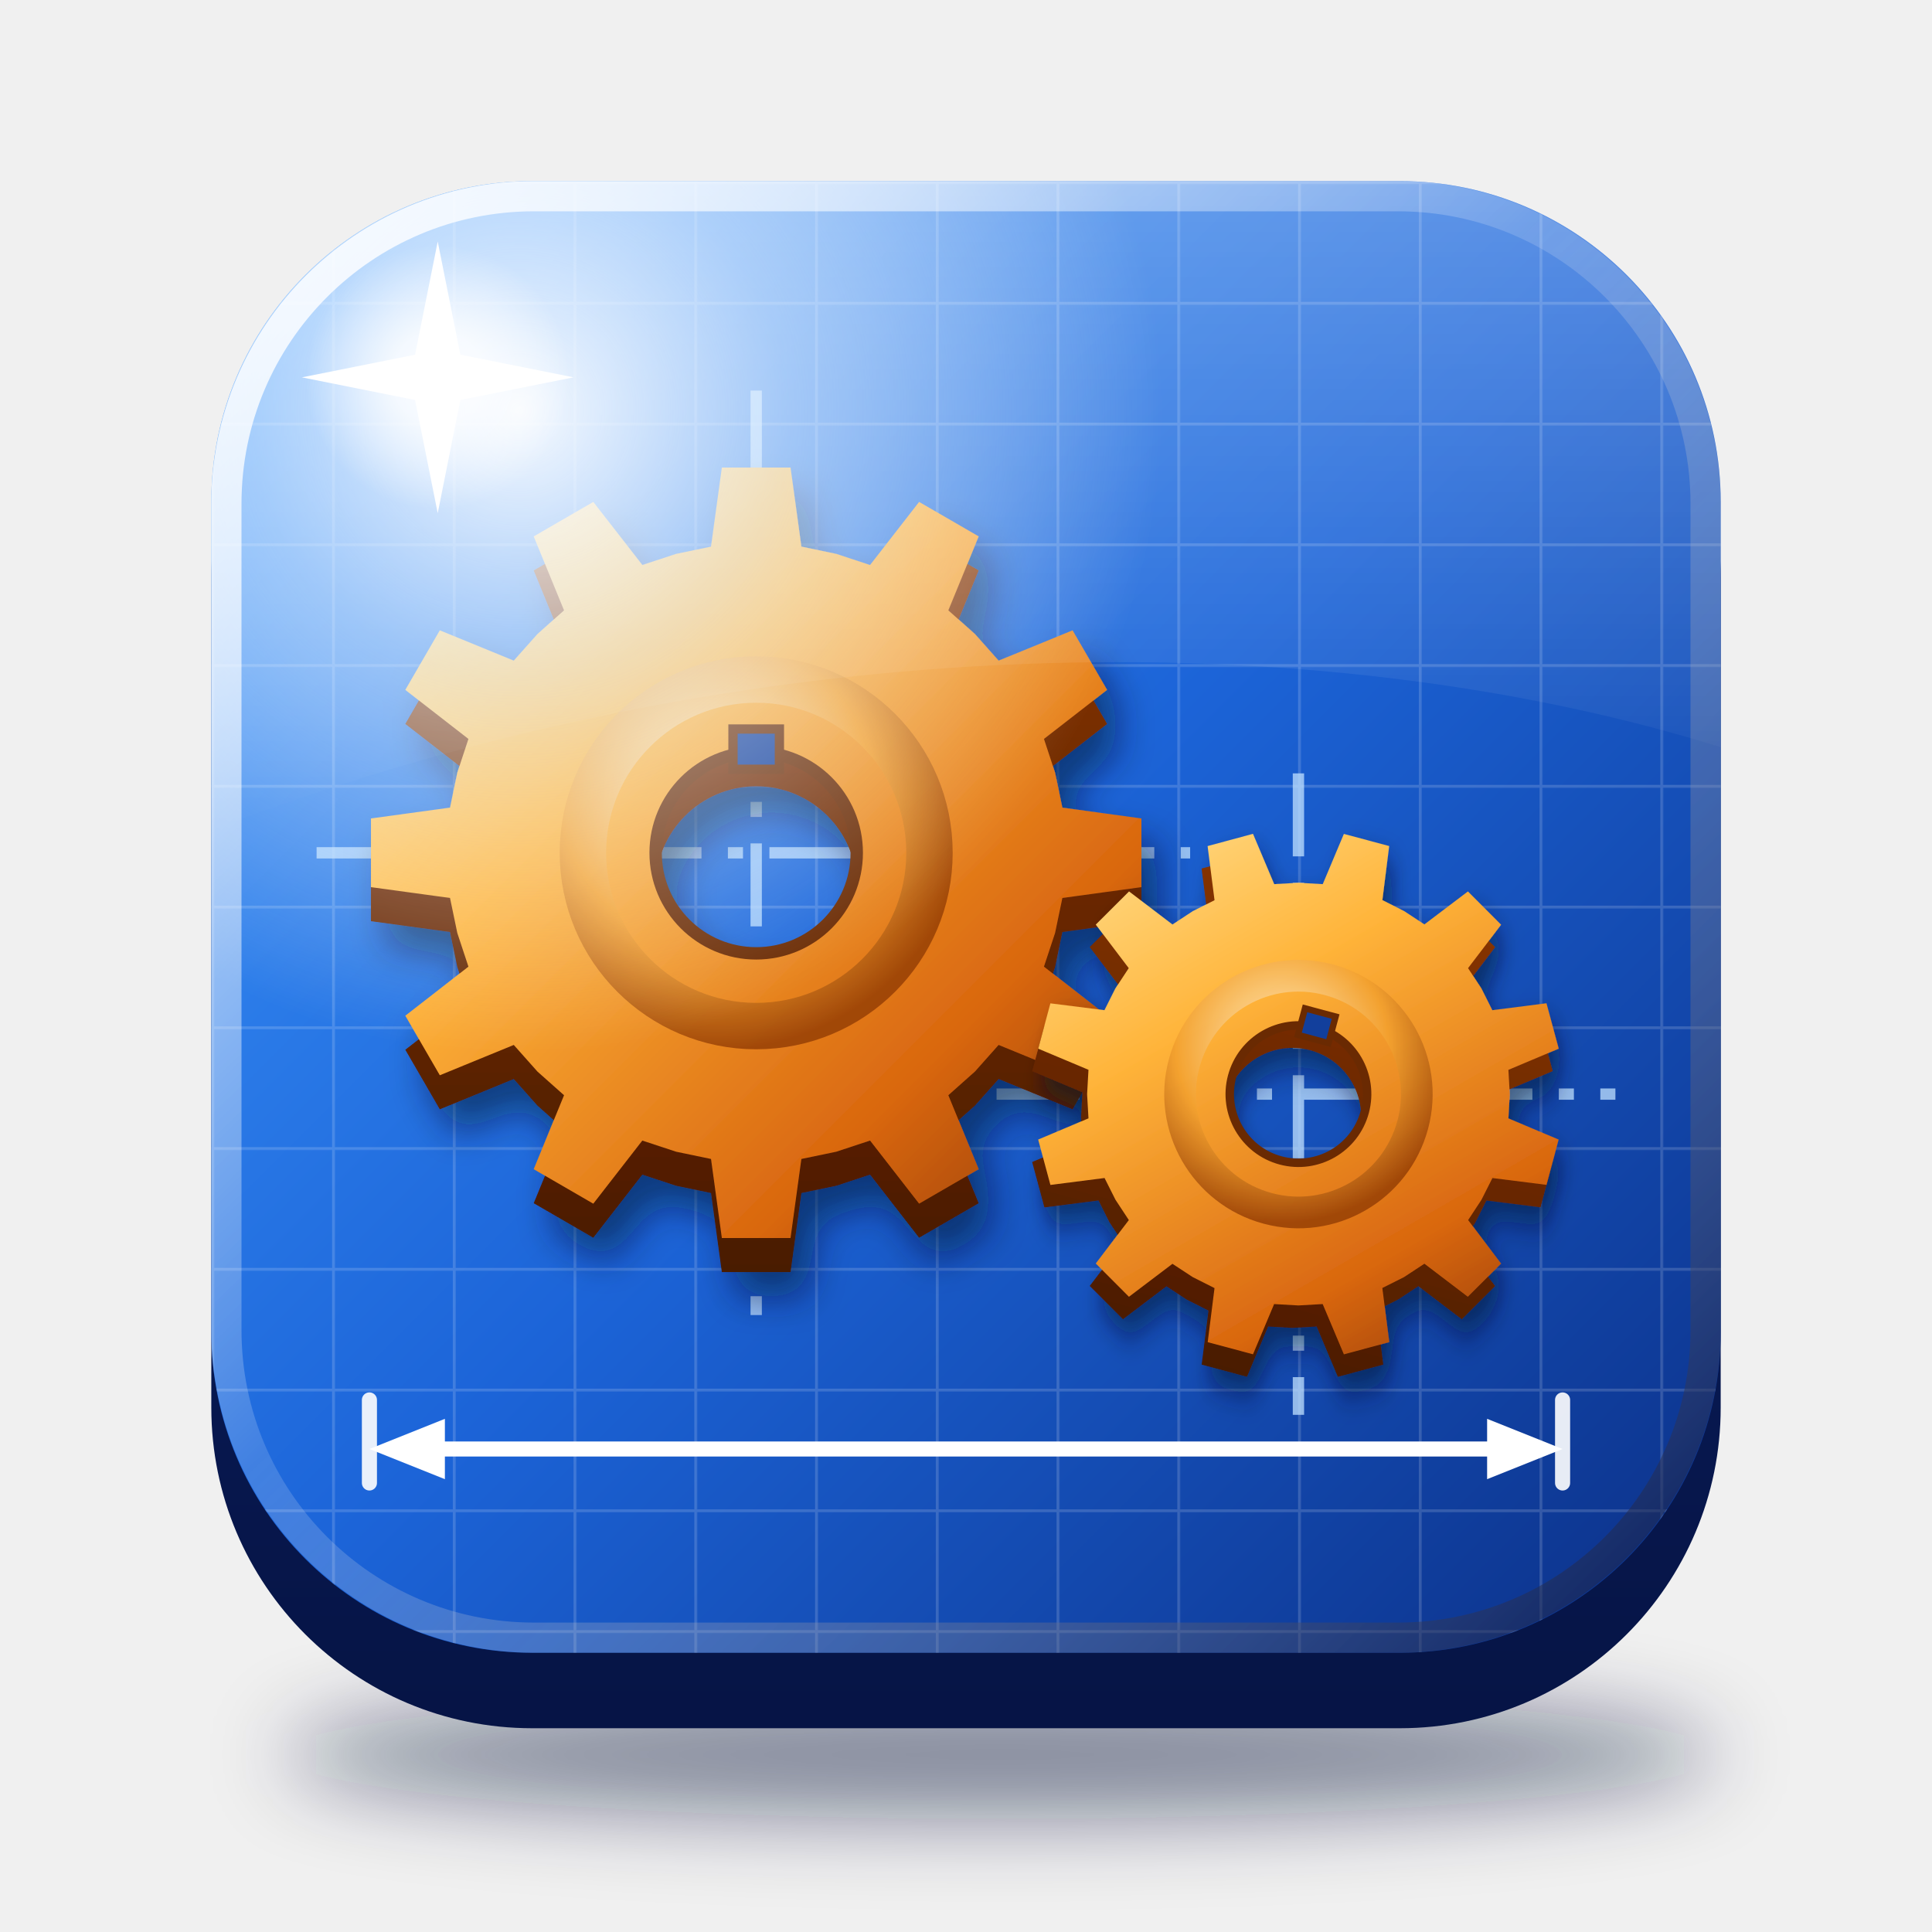
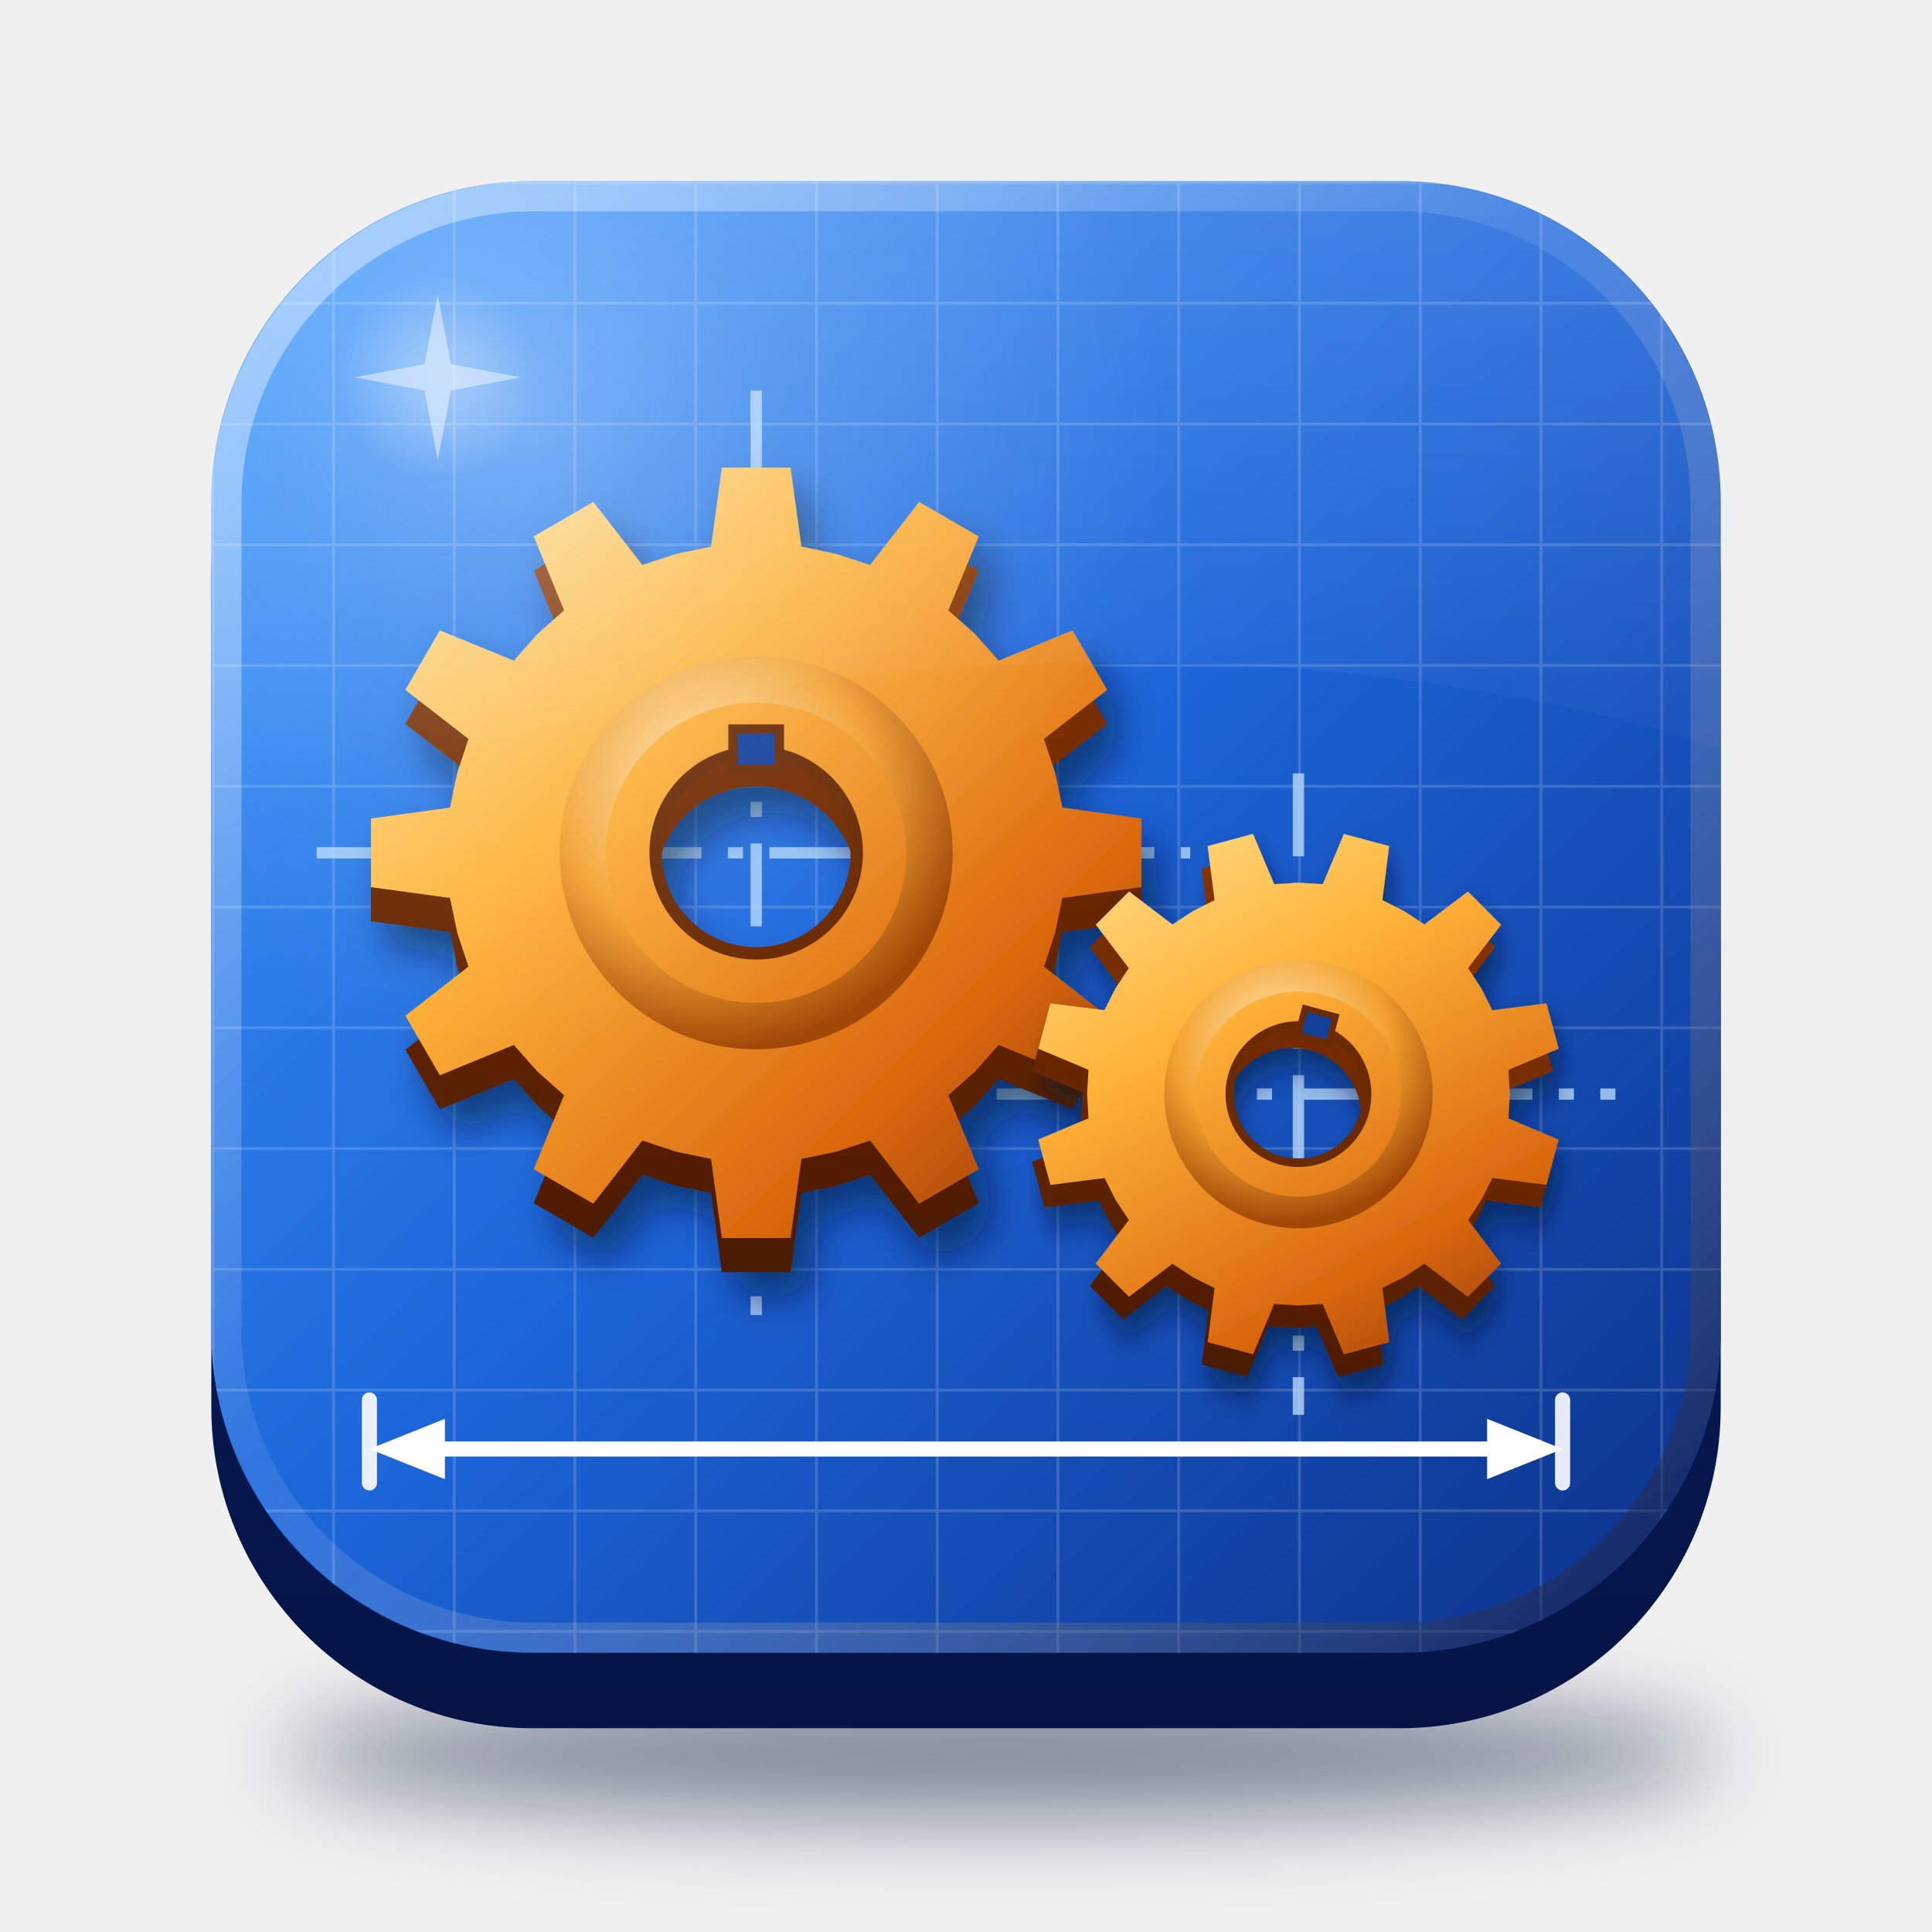
<svg xmlns="http://www.w3.org/2000/svg" viewBox="0 0 1024 1024" width="1024" height="1024">
  <defs>
    <linearGradient id="face" x1="0" y1="0" x2="1" y2="1">
      <stop offset="0" stop-color="#3f9bff" />
      <stop offset="0.5" stop-color="#1c64d8" />
      <stop offset="1" stop-color="#0b2f86" />
    </linearGradient>
    <linearGradient id="side" x1="0" y1="0" x2="0" y2="1">
      <stop offset="0" stop-color="#0b2470" />
      <stop offset="1" stop-color="#061445" />
    </linearGradient>
    <linearGradient id="bevel" x1="0" y1="0" x2="1" y2="1">
-       <stop offset="0" stop-color="#ffffff" stop-opacity="0.95" />
-       <stop offset="0.45" stop-color="#ffffff" stop-opacity="0.15" />
+       <stop offset="0" stop-color="#ffffff" stop-opacity="0.45" />
+       <stop offset="0.45" stop-color="#ffffff" stop-opacity="0.08" />
      <stop offset="1" stop-color="#030b33" stop-opacity="0.6" />
    </linearGradient>
    <radialGradient id="glow" cx="0.2" cy="0.16" r="0.6">
-       <stop offset="0" stop-color="#ffffff" stop-opacity="0.95" />
-       <stop offset="0.3" stop-color="#e6f2ff" stop-opacity="0.55" />
+       <stop offset="0" stop-color="#ffffff" stop-opacity="0.3" />
+       <stop offset="0.3" stop-color="#e6f2ff" stop-opacity="0.14" />
      <stop offset="0.72" stop-color="#ffffff" stop-opacity="0" />
    </radialGradient>
    <linearGradient id="gloss" x1="0" y1="0" x2="0" y2="1">
      <stop offset="0" stop-color="#ffffff" stop-opacity="0.5" />
      <stop offset="1" stop-color="#ffffff" stop-opacity="0" />
    </linearGradient>
    <linearGradient id="metal" x1="0" y1="0" x2="1" y2="1">
      <stop offset="0" stop-color="#ffe59a" />
      <stop offset="0.35" stop-color="#ffb43a" />
      <stop offset="0.75" stop-color="#d9670f" />
      <stop offset="1" stop-color="#8a3604" />
    </linearGradient>
    <linearGradient id="metalEdge" x1="0" y1="0" x2="0" y2="1">
      <stop offset="0" stop-color="#8a3604" />
      <stop offset="1" stop-color="#4a1a00" />
    </linearGradient>
    <radialGradient id="hub" cx="0.38" cy="0.32" r="0.75">
      <stop offset="0" stop-color="#fff3cf" />
      <stop offset="0.6" stop-color="#f3a12f" />
      <stop offset="1" stop-color="#9a4206" />
    </radialGradient>
    <filter id="shadow" x="-30%" y="-300%" width="160%" height="700%">
      <feGaussianBlur stdDeviation="22" />
    </filter>
    <filter id="gearShadow" x="-20%" y="-20%" width="150%" height="150%">
      <feDropShadow dx="10" dy="16" stdDeviation="12" flood-color="#020a2e" flood-opacity="0.55" />
    </filter>
    <radialGradient id="spark" cx="0.5" cy="0.5" r="0.5">
      <stop offset="0" stop-color="#ffffff" />
      <stop offset="0.35" stop-color="#ffffff" stop-opacity="0.85" />
      <stop offset="1" stop-color="#ffffff" stop-opacity="0" />
    </radialGradient>
    <pattern id="grid" width="64" height="64" patternUnits="userSpaceOnUse" x="112" y="96">
      <path d="M64 0H0V64" fill="none" stroke="#ffffff" stroke-opacity="0.16" stroke-width="3" />
    </pattern>
    <clipPath id="faceClip">
      <rect x="112" y="96" width="800" height="780" rx="170" />
    </clipPath>
  </defs>
  <ellipse cx="530" cy="930" rx="380" ry="34" fill="#030a35" opacity="0.45" filter="url(#shadow)" />
  <rect x="112" y="136" width="800" height="780" rx="170" fill="url(#side)" />
  <rect x="112" y="96" width="800" height="780" rx="170" fill="url(#face)" />
  <g clip-path="url(#faceClip)">
    <rect x="112" y="96" width="800" height="780" fill="url(#grid)" />
    <path d="M167.8 452H630.8M400.8 207.0V697.0M528.2 579.9H856.2M688.2 409.9V749.9" stroke="#bfe0ff" stroke-opacity="0.75" stroke-width="6" stroke-dasharray="44 14 8 14" fill="none" />
    <g transform="translate(400.8 452) rotate(0) scale(0.82) translate(-560 -520)">
      <g filter="url(#gearShadow)">
        <path transform="translate(0 22)" fill="url(#metalEdge)" fill-rule="evenodd" d="M508.2 326.8L530.8 322.1L537.8 271.0L582.2 271.0L589.2 322.1L611.8 326.8L633.6 334.0L665.3 293.2L703.8 315.5L684.2 363.3L701.4 378.6L716.7 395.8L764.5 376.2L786.8 414.7L746.0 446.4L753.2 468.2L757.9 490.8L809.0 497.8L809.0 542.2L757.9 549.2L753.2 571.8L746.0 593.6L786.8 625.3L764.5 663.8L716.7 644.2L701.4 661.4L684.2 676.7L703.8 724.5L665.3 746.8L633.6 706.0L611.8 713.2L589.2 717.9L582.2 769.0L537.8 769.0L530.8 717.9L508.2 713.2L486.4 706.0L454.7 746.8L416.2 724.5L435.8 676.7L418.6 661.4L403.3 644.2L355.5 663.8L333.2 625.3L374.0 593.6L366.8 571.8L362.1 549.2L311.0 542.2L311.0 497.8L362.1 490.8L366.8 468.2L374.0 446.4L333.2 414.7L355.5 376.2L403.3 395.8L418.6 378.6L435.8 363.3L416.2 315.5L454.7 293.2L486.4 334.0Z M560 455a65 65 0 1 0 0.1 0z" />
        <path fill="url(#metal)" fill-rule="evenodd" d="M508.2 326.8L530.8 322.1L537.8 271.0L582.2 271.0L589.2 322.1L611.8 326.8L633.6 334.0L665.3 293.2L703.8 315.5L684.2 363.3L701.4 378.6L716.7 395.8L764.5 376.2L786.8 414.7L746.0 446.4L753.2 468.2L757.9 490.8L809.0 497.8L809.0 542.2L757.9 549.2L753.2 571.8L746.0 593.6L786.8 625.3L764.5 663.8L716.7 644.2L701.4 661.4L684.2 676.7L703.8 724.5L665.3 746.8L633.6 706.0L611.8 713.2L589.2 717.9L582.2 769.0L537.8 769.0L530.8 717.9L508.2 713.2L486.4 706.0L454.7 746.8L416.2 724.5L435.8 676.7L418.6 661.4L403.3 644.2L355.5 663.8L333.2 625.3L374.0 593.6L366.8 571.8L362.1 549.2L311.0 542.2L311.0 497.8L362.1 490.8L366.8 468.2L374.0 446.4L333.2 414.7L355.5 376.2L403.3 395.8L418.6 378.6L435.8 363.3L416.2 315.5L454.7 293.2L486.4 334.0Z M560 455a65 65 0 1 0 0.1 0z" />
      </g>
      <circle cx="560" cy="520" r="112" fill="none" stroke="url(#hub)" stroke-width="30" opacity="0.9" />
      <circle cx="560" cy="520" r="65" fill="none" stroke="#6a2a02" stroke-width="8" />
      <rect x="545" y="440" width="30" height="26" fill="#123f9c" stroke="#6a2a02" stroke-width="6" />
    </g>
    <g transform="translate(688.2 579.9) rotate(15) scale(0.56) translate(-560 -520)">
      <g filter="url(#gearShadow)">
        <path transform="translate(0 22)" fill="url(#metalEdge)" fill-rule="evenodd" d="M508.2 326.8L530.8 322.1L537.8 271.0L582.2 271.0L589.2 322.1L611.8 326.8L633.6 334.0L665.3 293.2L703.8 315.5L684.2 363.3L701.4 378.6L716.7 395.8L764.5 376.2L786.8 414.7L746.0 446.4L753.2 468.2L757.9 490.8L809.0 497.8L809.0 542.2L757.9 549.2L753.2 571.8L746.0 593.6L786.8 625.3L764.5 663.8L716.7 644.2L701.4 661.4L684.2 676.7L703.8 724.5L665.3 746.8L633.6 706.0L611.8 713.2L589.2 717.9L582.2 769.0L537.8 769.0L530.8 717.9L508.2 713.2L486.4 706.0L454.7 746.8L416.2 724.5L435.8 676.7L418.6 661.4L403.3 644.2L355.5 663.8L333.2 625.3L374.0 593.6L366.8 571.8L362.1 549.2L311.0 542.2L311.0 497.8L362.1 490.8L366.8 468.2L374.0 446.4L333.2 414.7L355.5 376.2L403.3 395.8L418.6 378.6L435.8 363.3L416.2 315.5L454.7 293.2L486.4 334.0Z M560 455a65 65 0 1 0 0.1 0z" />
        <path fill="url(#metal)" fill-rule="evenodd" d="M508.2 326.8L530.8 322.1L537.8 271.0L582.2 271.0L589.2 322.1L611.8 326.8L633.6 334.0L665.3 293.2L703.8 315.5L684.2 363.3L701.4 378.6L716.7 395.8L764.5 376.2L786.8 414.7L746.0 446.4L753.2 468.2L757.9 490.8L809.0 497.8L809.0 542.2L757.9 549.2L753.2 571.8L746.0 593.6L786.8 625.3L764.5 663.8L716.7 644.2L701.4 661.4L684.2 676.7L703.8 724.5L665.3 746.8L633.6 706.0L611.8 713.2L589.2 717.9L582.2 769.0L537.8 769.0L530.8 717.9L508.2 713.2L486.4 706.0L454.7 746.8L416.2 724.5L435.8 676.7L418.6 661.4L403.3 644.2L355.5 663.8L333.2 625.3L374.0 593.6L366.8 571.8L362.1 549.2L311.0 542.2L311.0 497.8L362.1 490.8L366.8 468.2L374.0 446.4L333.2 414.7L355.5 376.2L403.3 395.8L418.6 378.6L435.8 363.3L416.2 315.5L454.7 293.2L486.4 334.0Z M560 455a65 65 0 1 0 0.1 0z" />
      </g>
      <circle cx="560" cy="520" r="112" fill="none" stroke="url(#hub)" stroke-width="30" opacity="0.9" />
      <circle cx="560" cy="520" r="65" fill="none" stroke="#6a2a02" stroke-width="8" />
      <rect x="545" y="440" width="30" height="26" fill="#123f9c" stroke="#6a2a02" stroke-width="6" />
    </g>
    <g stroke="#ffffff" stroke-width="8" fill="#ffffff" stroke-linecap="round">
      <path d="M195.8 742V786M828.2 742V786" fill="none" stroke-opacity="0.9" />
      <path d="M219.8 768H804.2" fill="none" />
      <path d="M195.8 768l40-16v32z" stroke="none" />
      <path d="M828.2 768l-40-16v32z" stroke="none" />
    </g>
-     <path d="M112 96h800v300C700 330 400 330 112 440z" fill="url(#gloss)" opacity="0.55" />
+     <path d="M112 96h800v300C700 330 400 330 112 440z" fill="url(#gloss)" opacity="0.28" />
    <rect x="112" y="96" width="800" height="780" fill="url(#glow)" />
  </g>
  <rect x="120" y="104" width="784" height="764" rx="163" fill="none" stroke="url(#bevel)" stroke-width="16" />
-   <circle cx="232" cy="200" r="70" fill="url(#spark)" opacity="0.9" />
-   <path d="M232 128l12 60 60 12-60 12-12 60-12-60-60-12 60-12z" fill="#ffffff" />
+   <circle cx="232" cy="200" r="54" fill="url(#spark)" opacity="0.3" />
+   <path d="M232 156l7 37 37 7-37 7-7 37-7-37-37-7 37-7z" fill="#ffffff" opacity="0.45" />
</svg>
